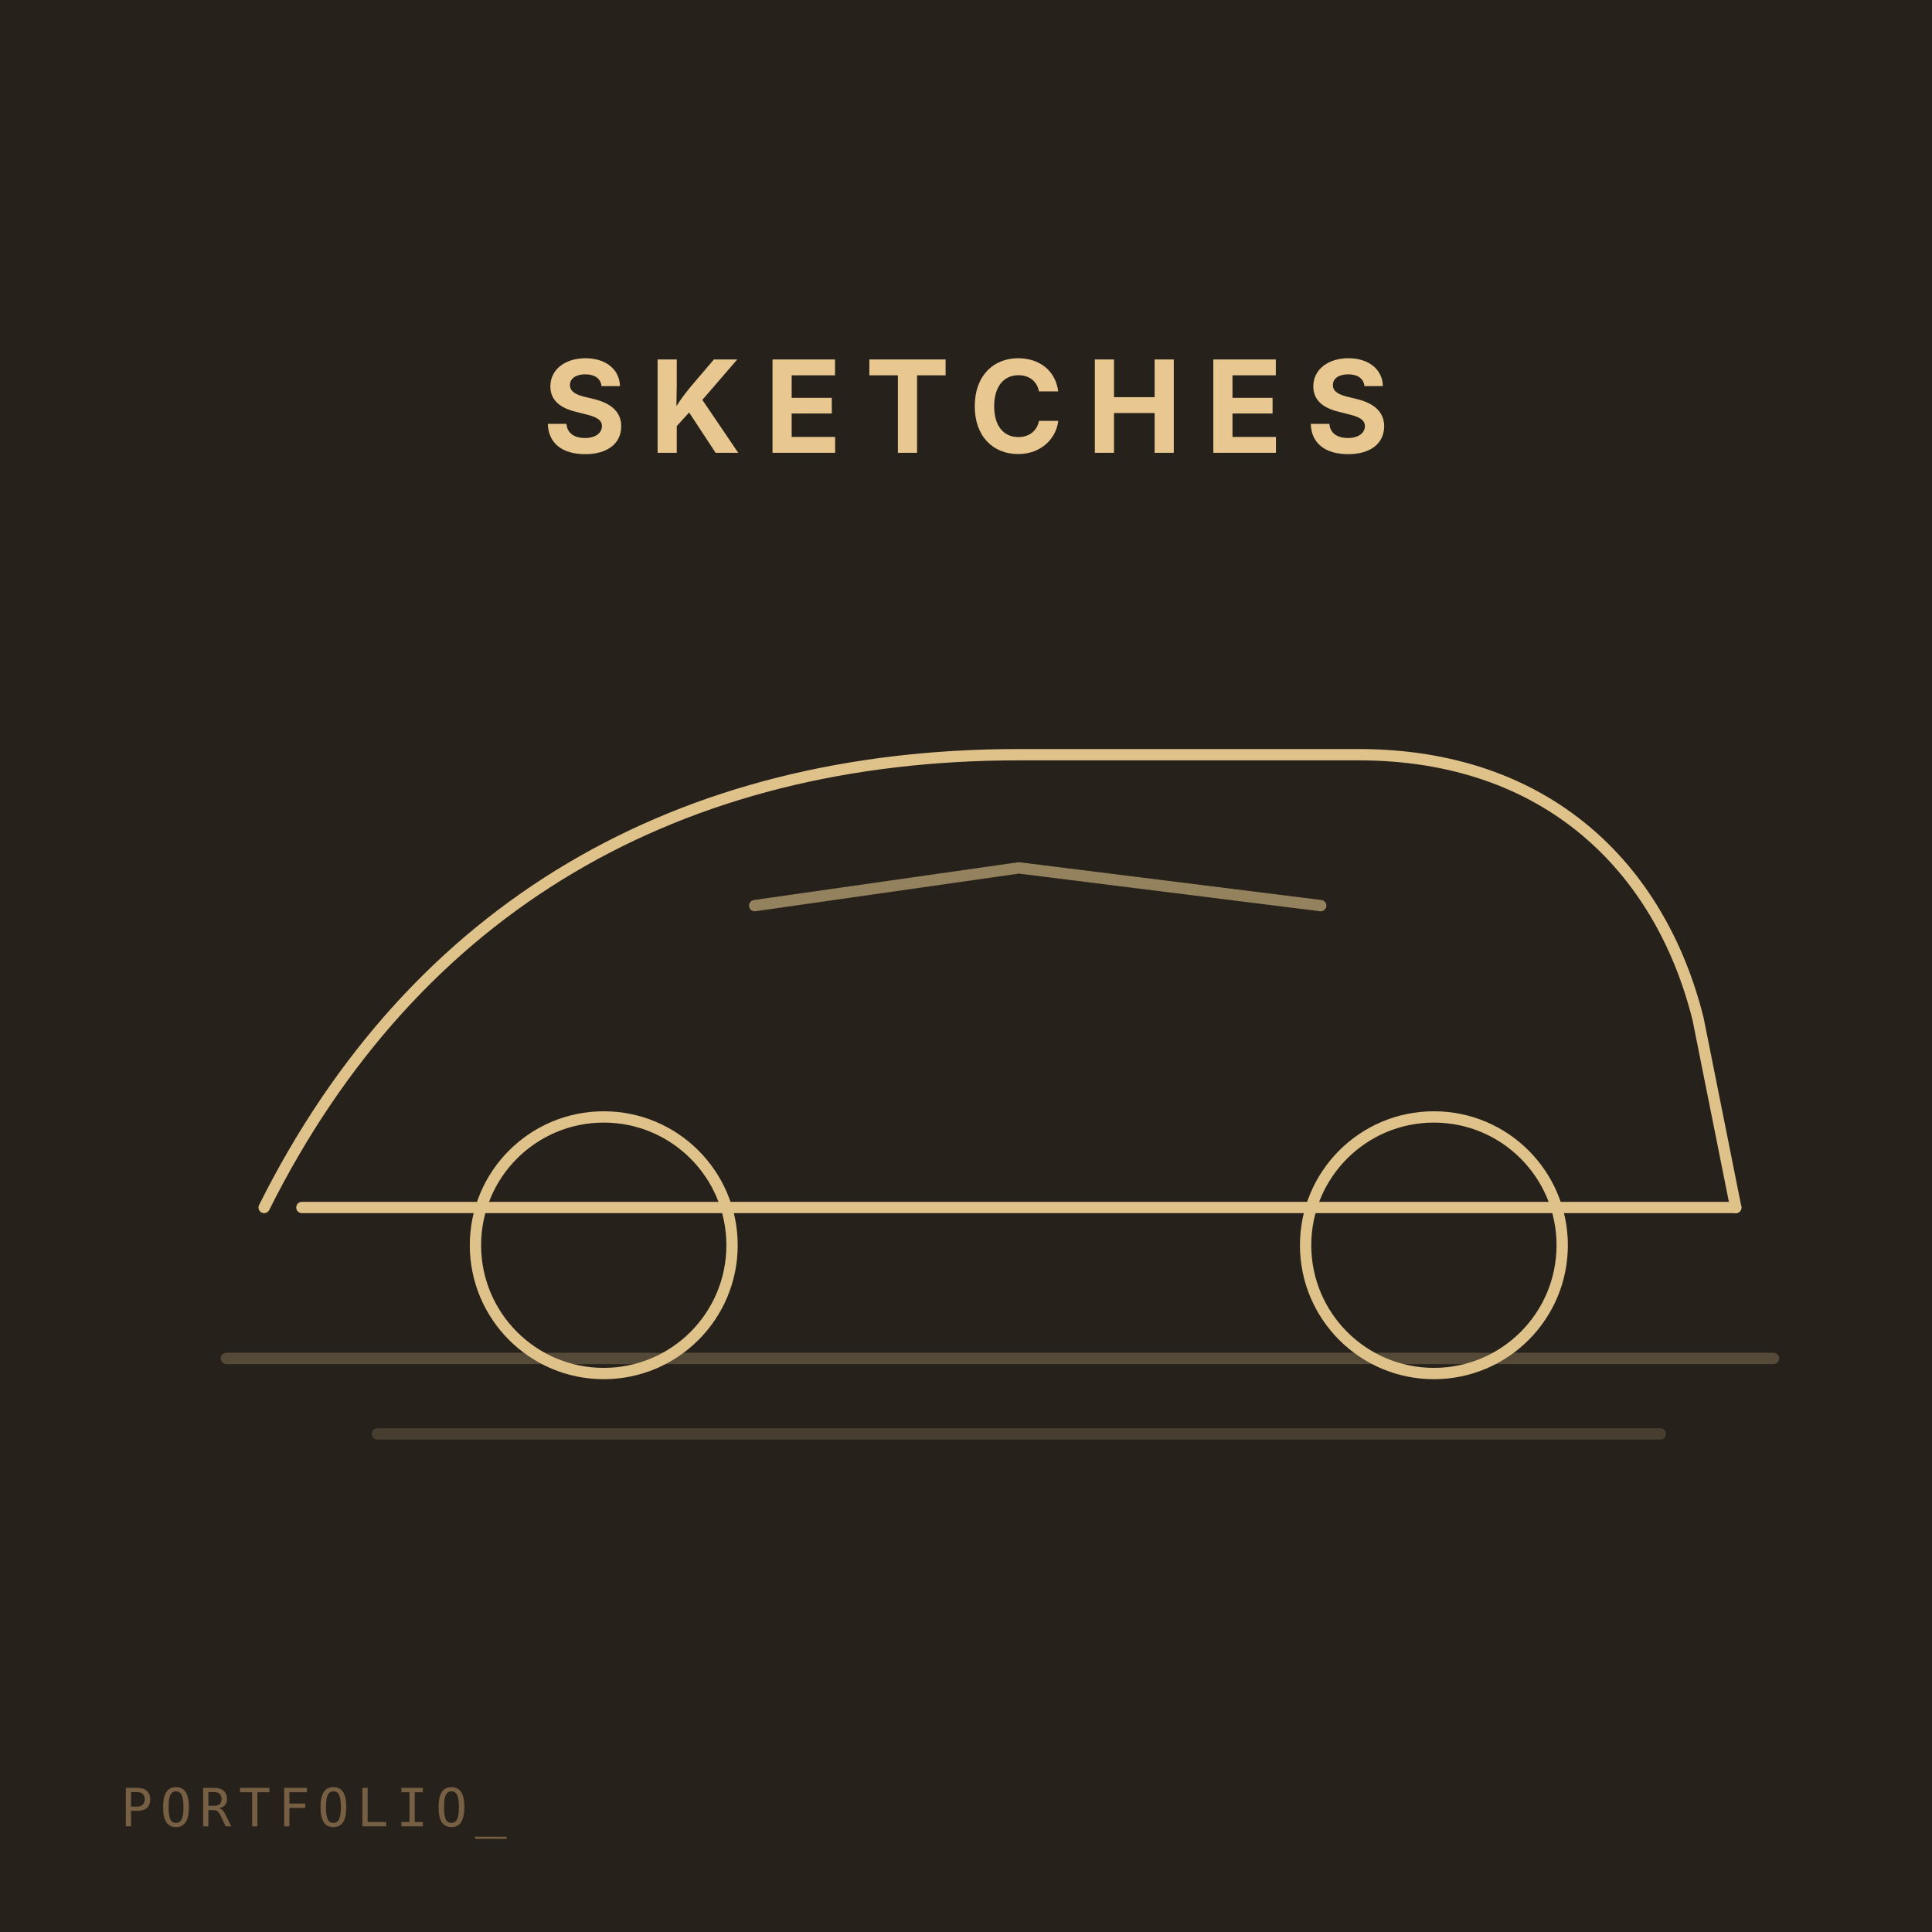
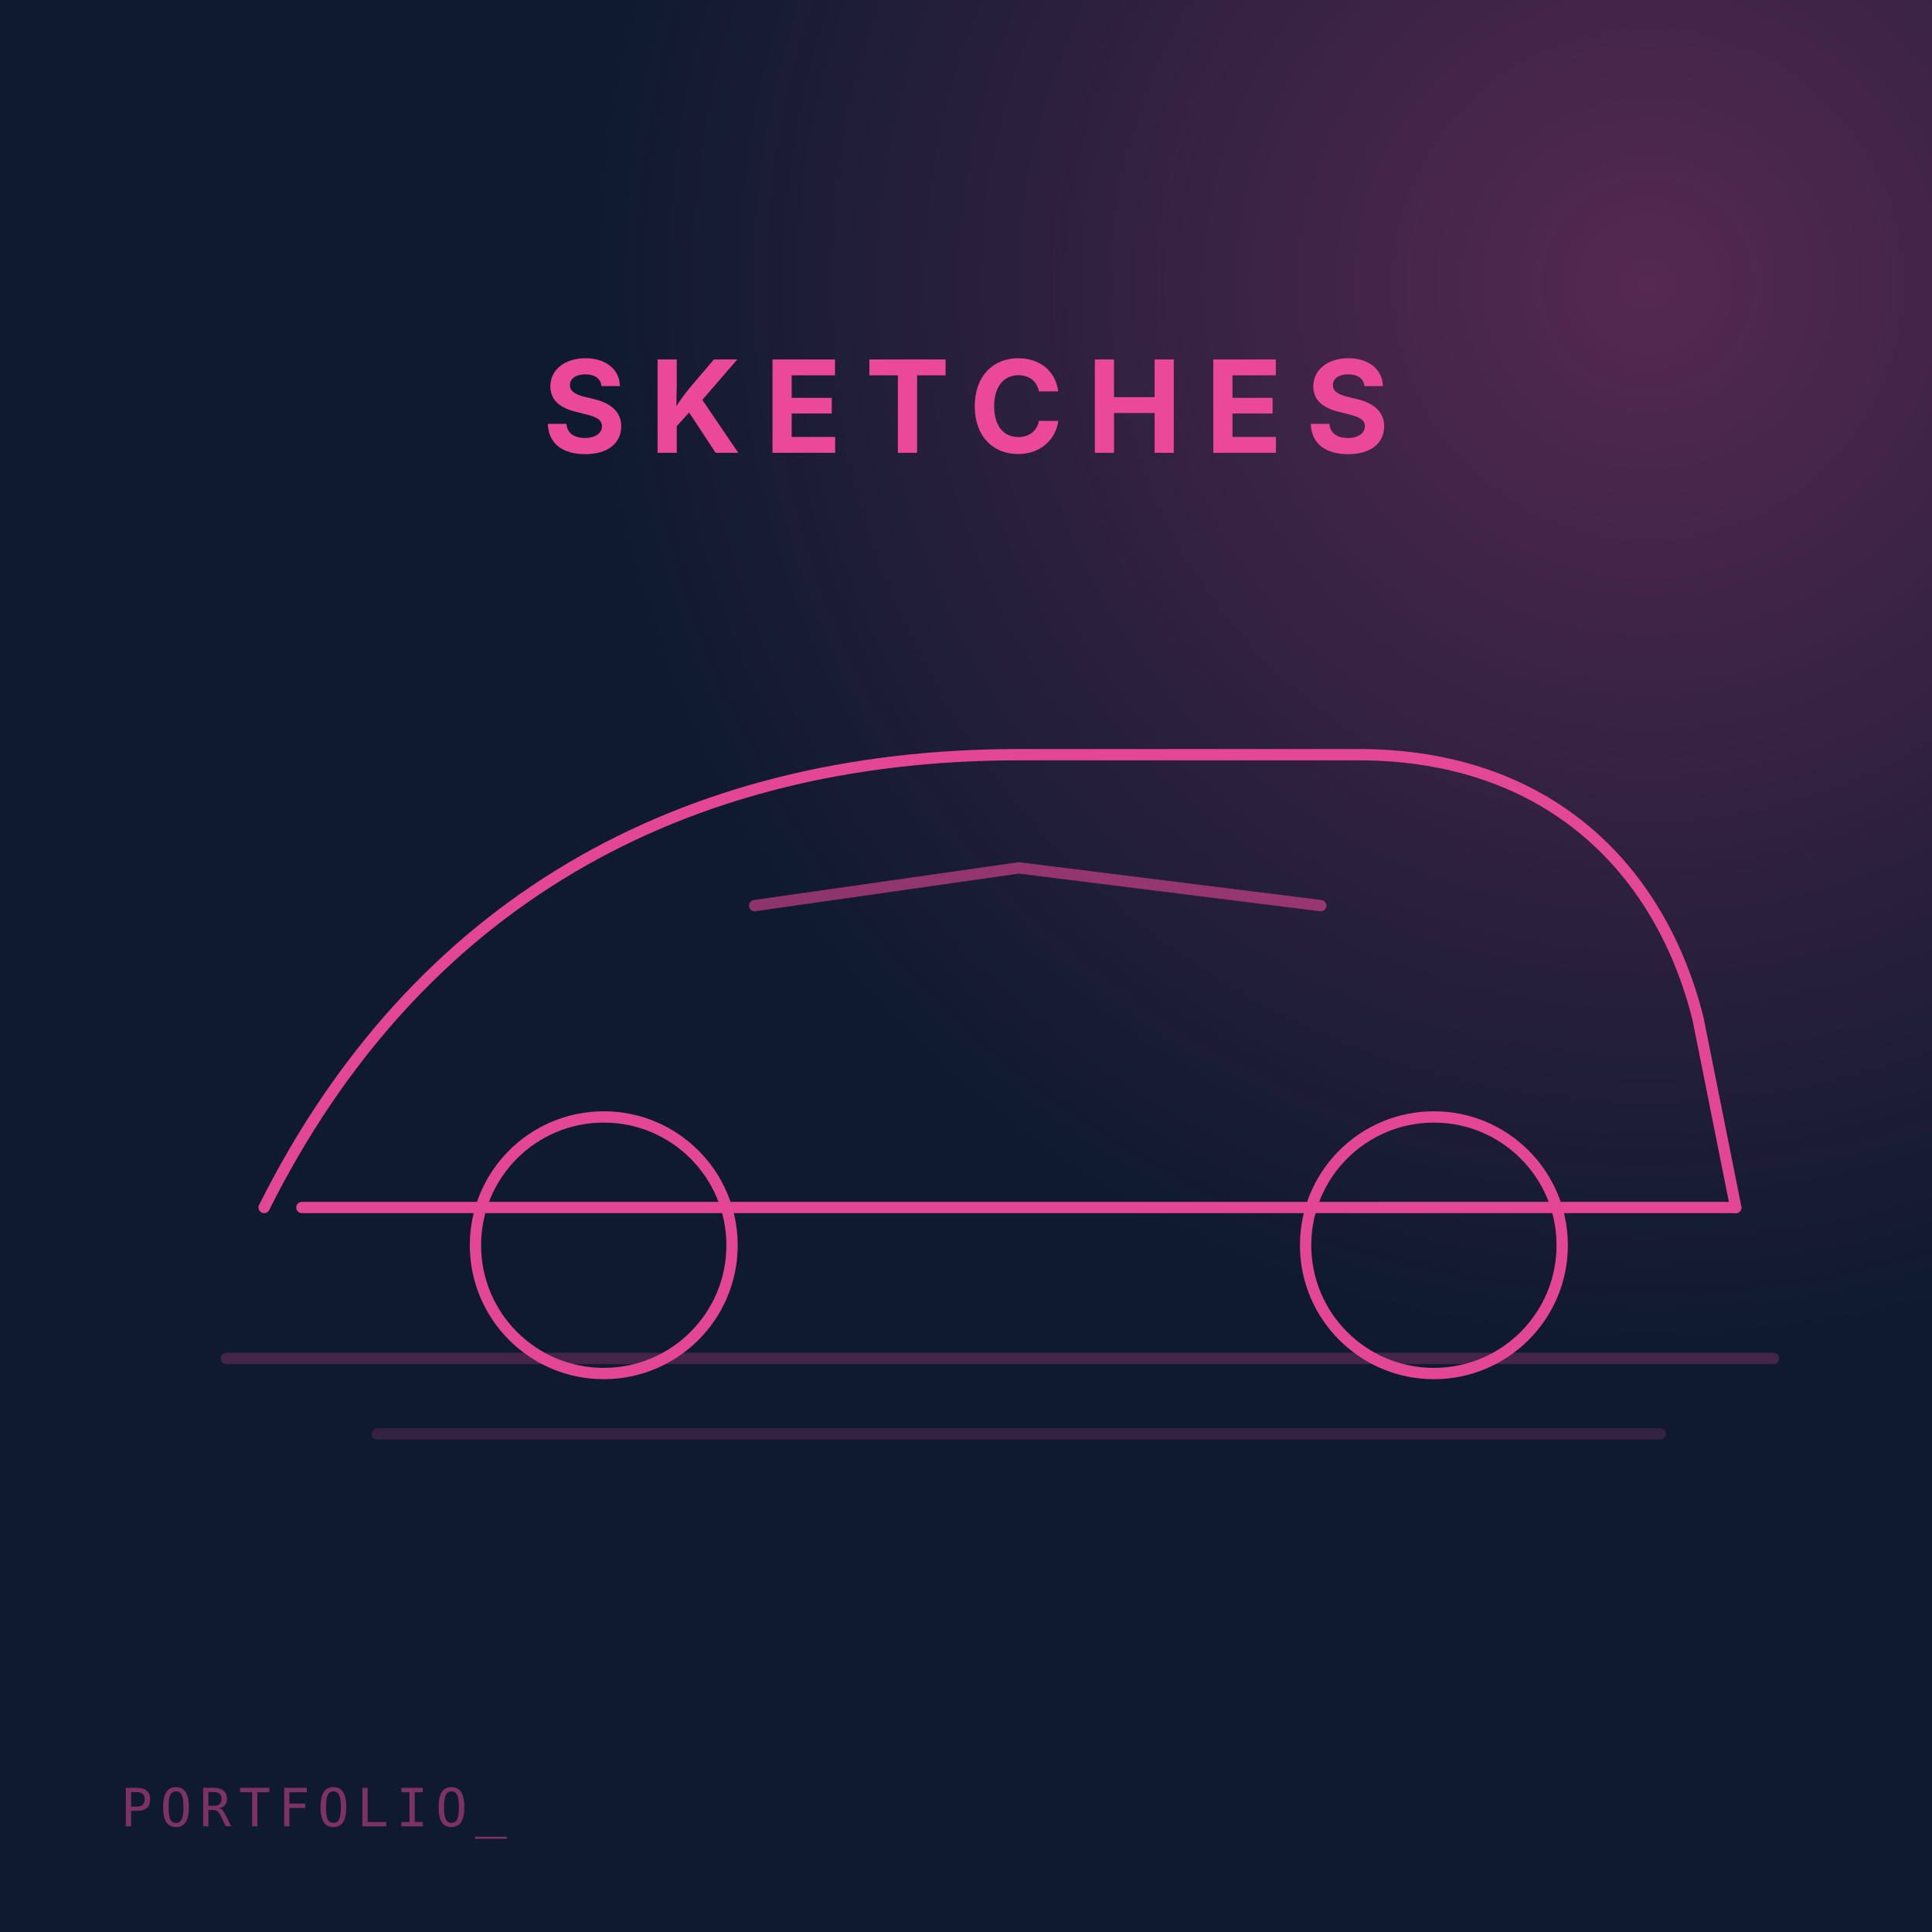
<svg xmlns="http://www.w3.org/2000/svg" viewBox="0 0 512 512" width="512" height="512">
-   <rect width="512" height="512" fill="#26221b" />
-   <g stroke="#e8c890" stroke-width="3" fill="none" stroke-linecap="round" stroke-linejoin="round" opacity="0.95">
+   <defs>
+     <radialGradient id="g-ec4899" cx="0.85" cy="0.15" r="0.55">
+       <stop offset="0" stop-color="#ec4899" stop-opacity="0.32" />
+       <stop offset="1" stop-color="#ec4899" stop-opacity="0" />
+     </radialGradient>
+   </defs>
+   <rect width="512" height="512" fill="#0e1a2e" />
+   <rect width="512" height="512" fill="url(#g-ec4899)" />
+   <g stroke="#ec4899" stroke-width="3" fill="none" stroke-linecap="round" stroke-linejoin="round" opacity="0.95">
    <path d="M 70 320 C 110 240, 180 200, 270 200 L 360 200 C 410 200, 440 230, 450 270 L 460 320" />
    <path d="M 80 320 L 460 320" />
    <circle cx="160" cy="330" r="34" />
    <circle cx="380" cy="330" r="34" />
    <path d="M 200 240 L 270 230 L 350 240" opacity="0.6" />
    <path d="M 60 360 L 470 360" opacity="0.25" />
    <path d="M 100 380 L 440 380" opacity="0.18" />
  </g>
-   <text x="256" y="120" text-anchor="middle" font-family="Inter, system-ui, sans-serif" font-size="34" font-weight="700" letter-spacing="6" fill="#e8c890">SKETCHES</text>
-   <text x="32" y="484" font-family="JetBrains Mono, ui-monospace, monospace" font-size="14" letter-spacing="2" fill="#d6a874" opacity="0.45">PORTFOLIO_</text>
+   <text x="256" y="120" text-anchor="middle" font-family="Inter, system-ui, sans-serif" font-size="34" font-weight="700" letter-spacing="6" fill="#ec4899">SKETCHES</text>
+   <text x="32" y="484" font-family="JetBrains Mono, ui-monospace, monospace" font-size="14" letter-spacing="2" fill="#ec4899" opacity="0.5">PORTFOLIO_</text>
</svg>
